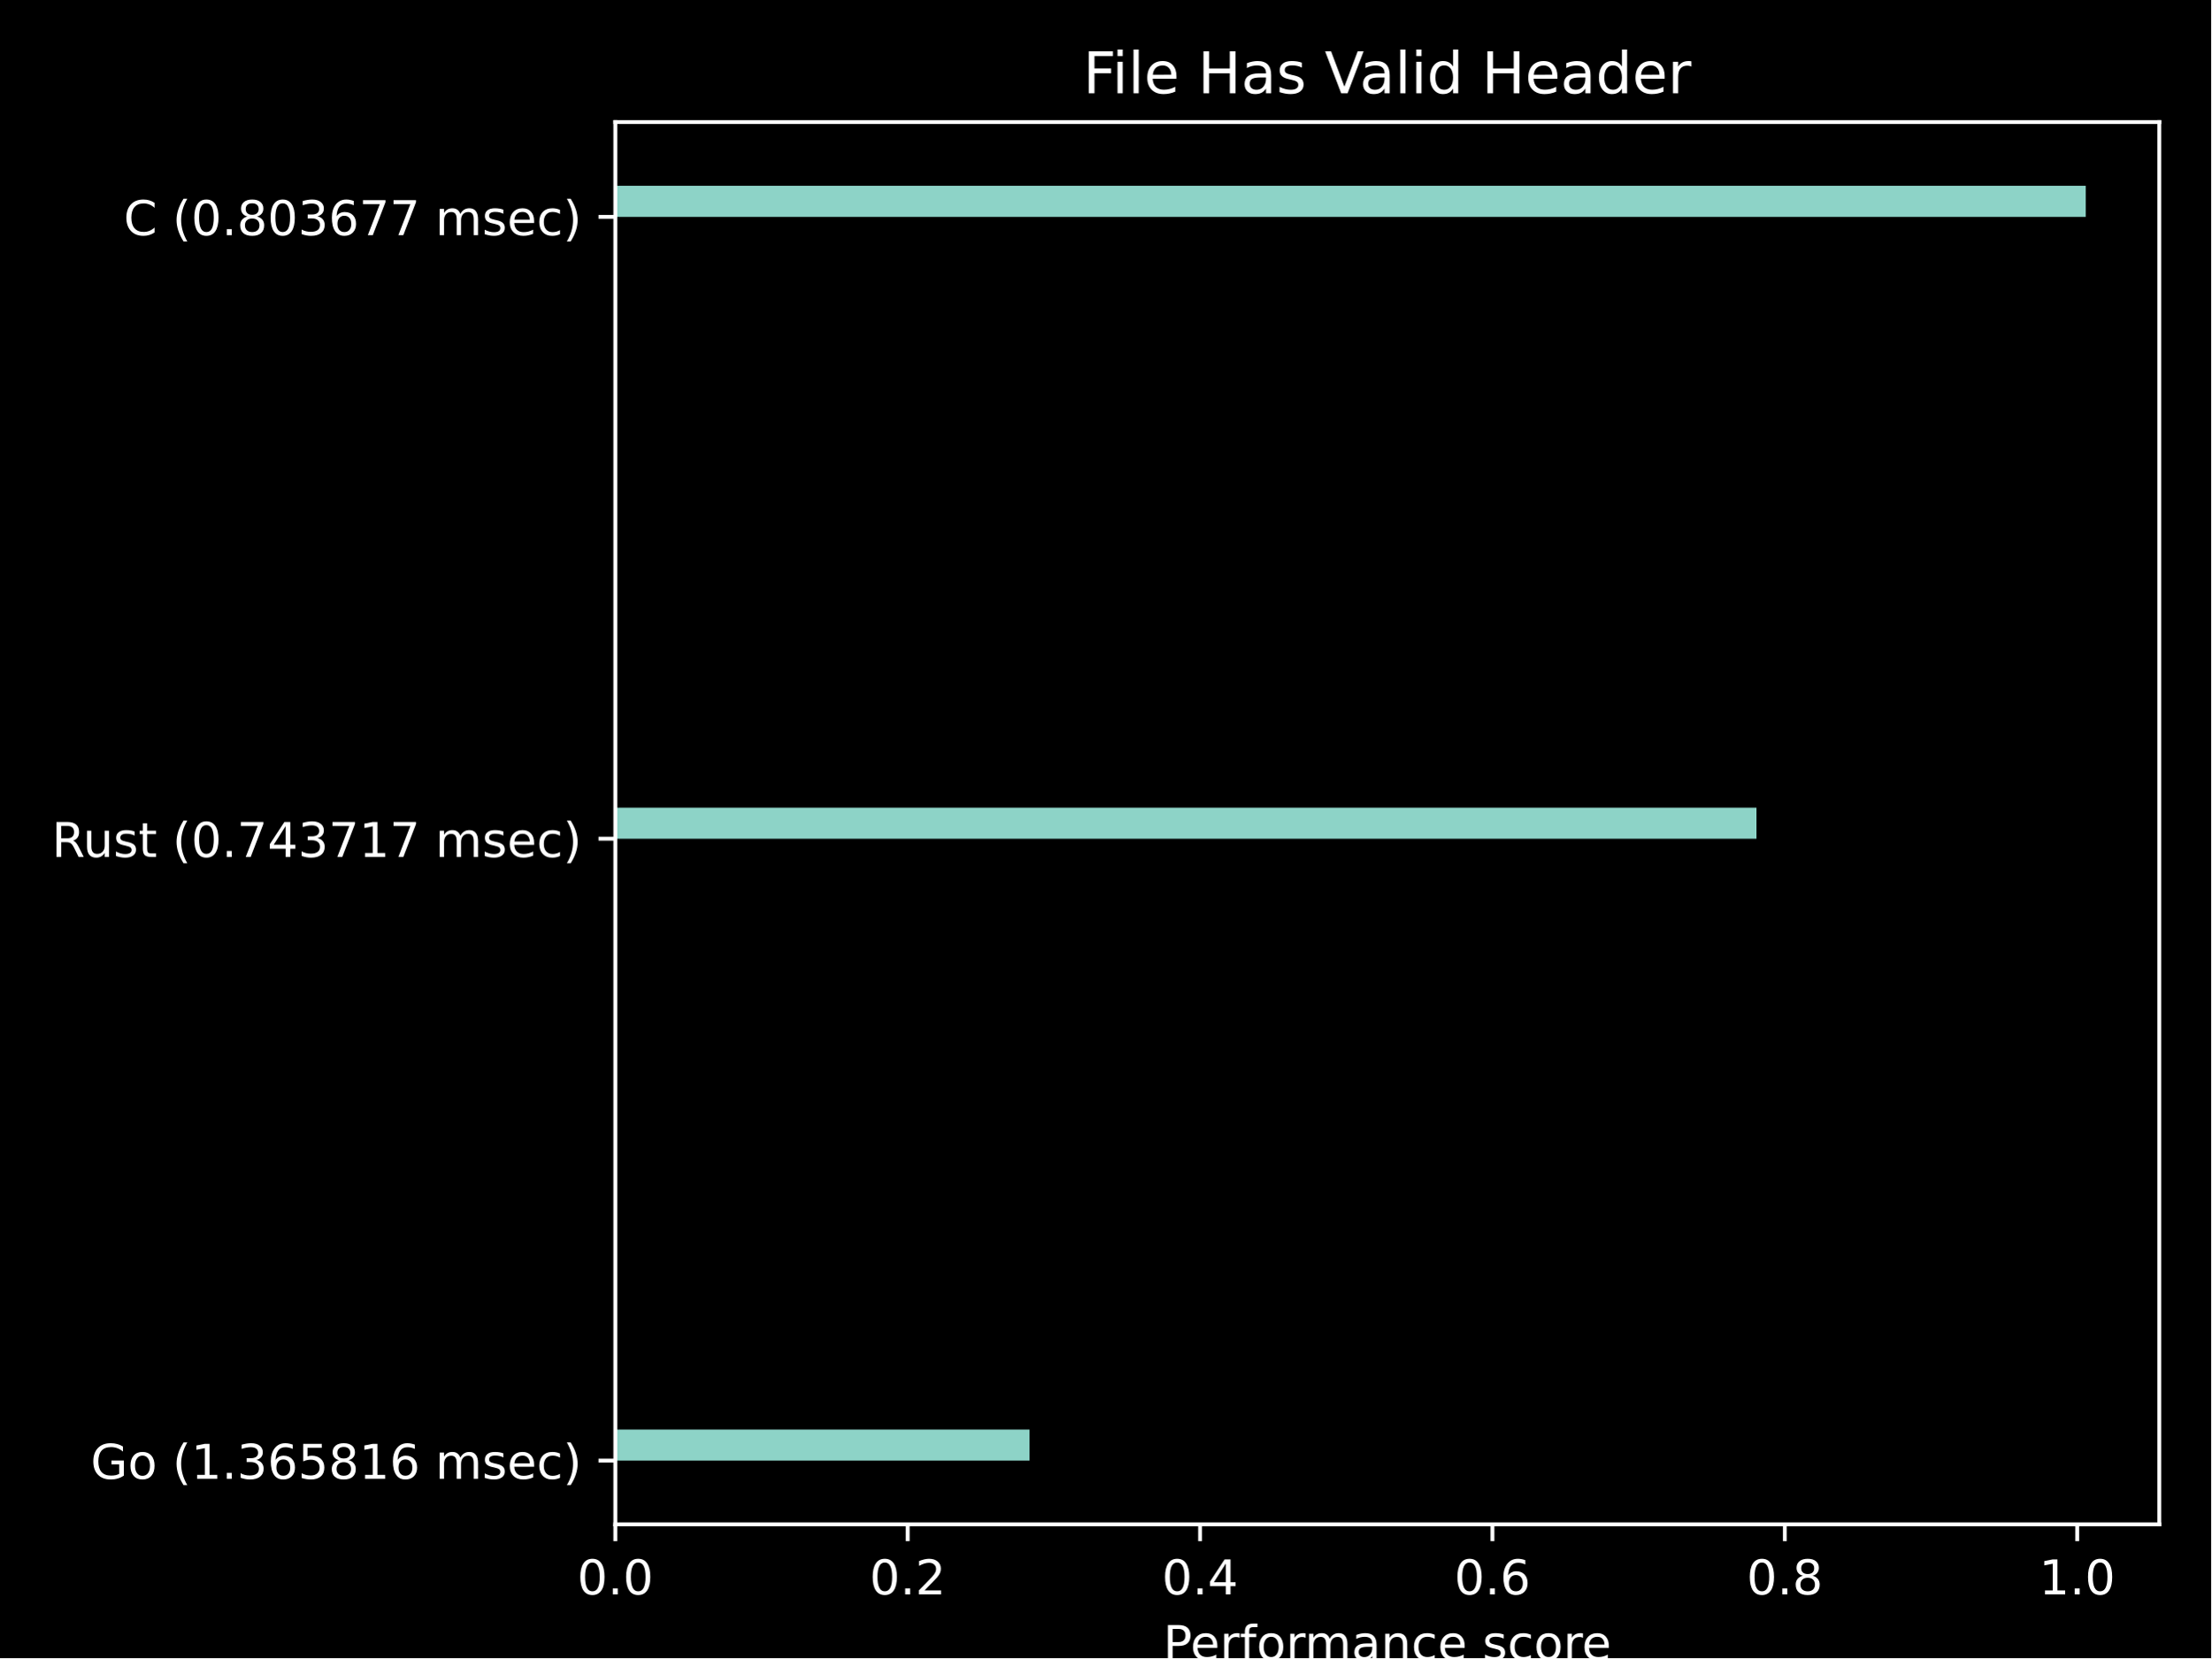
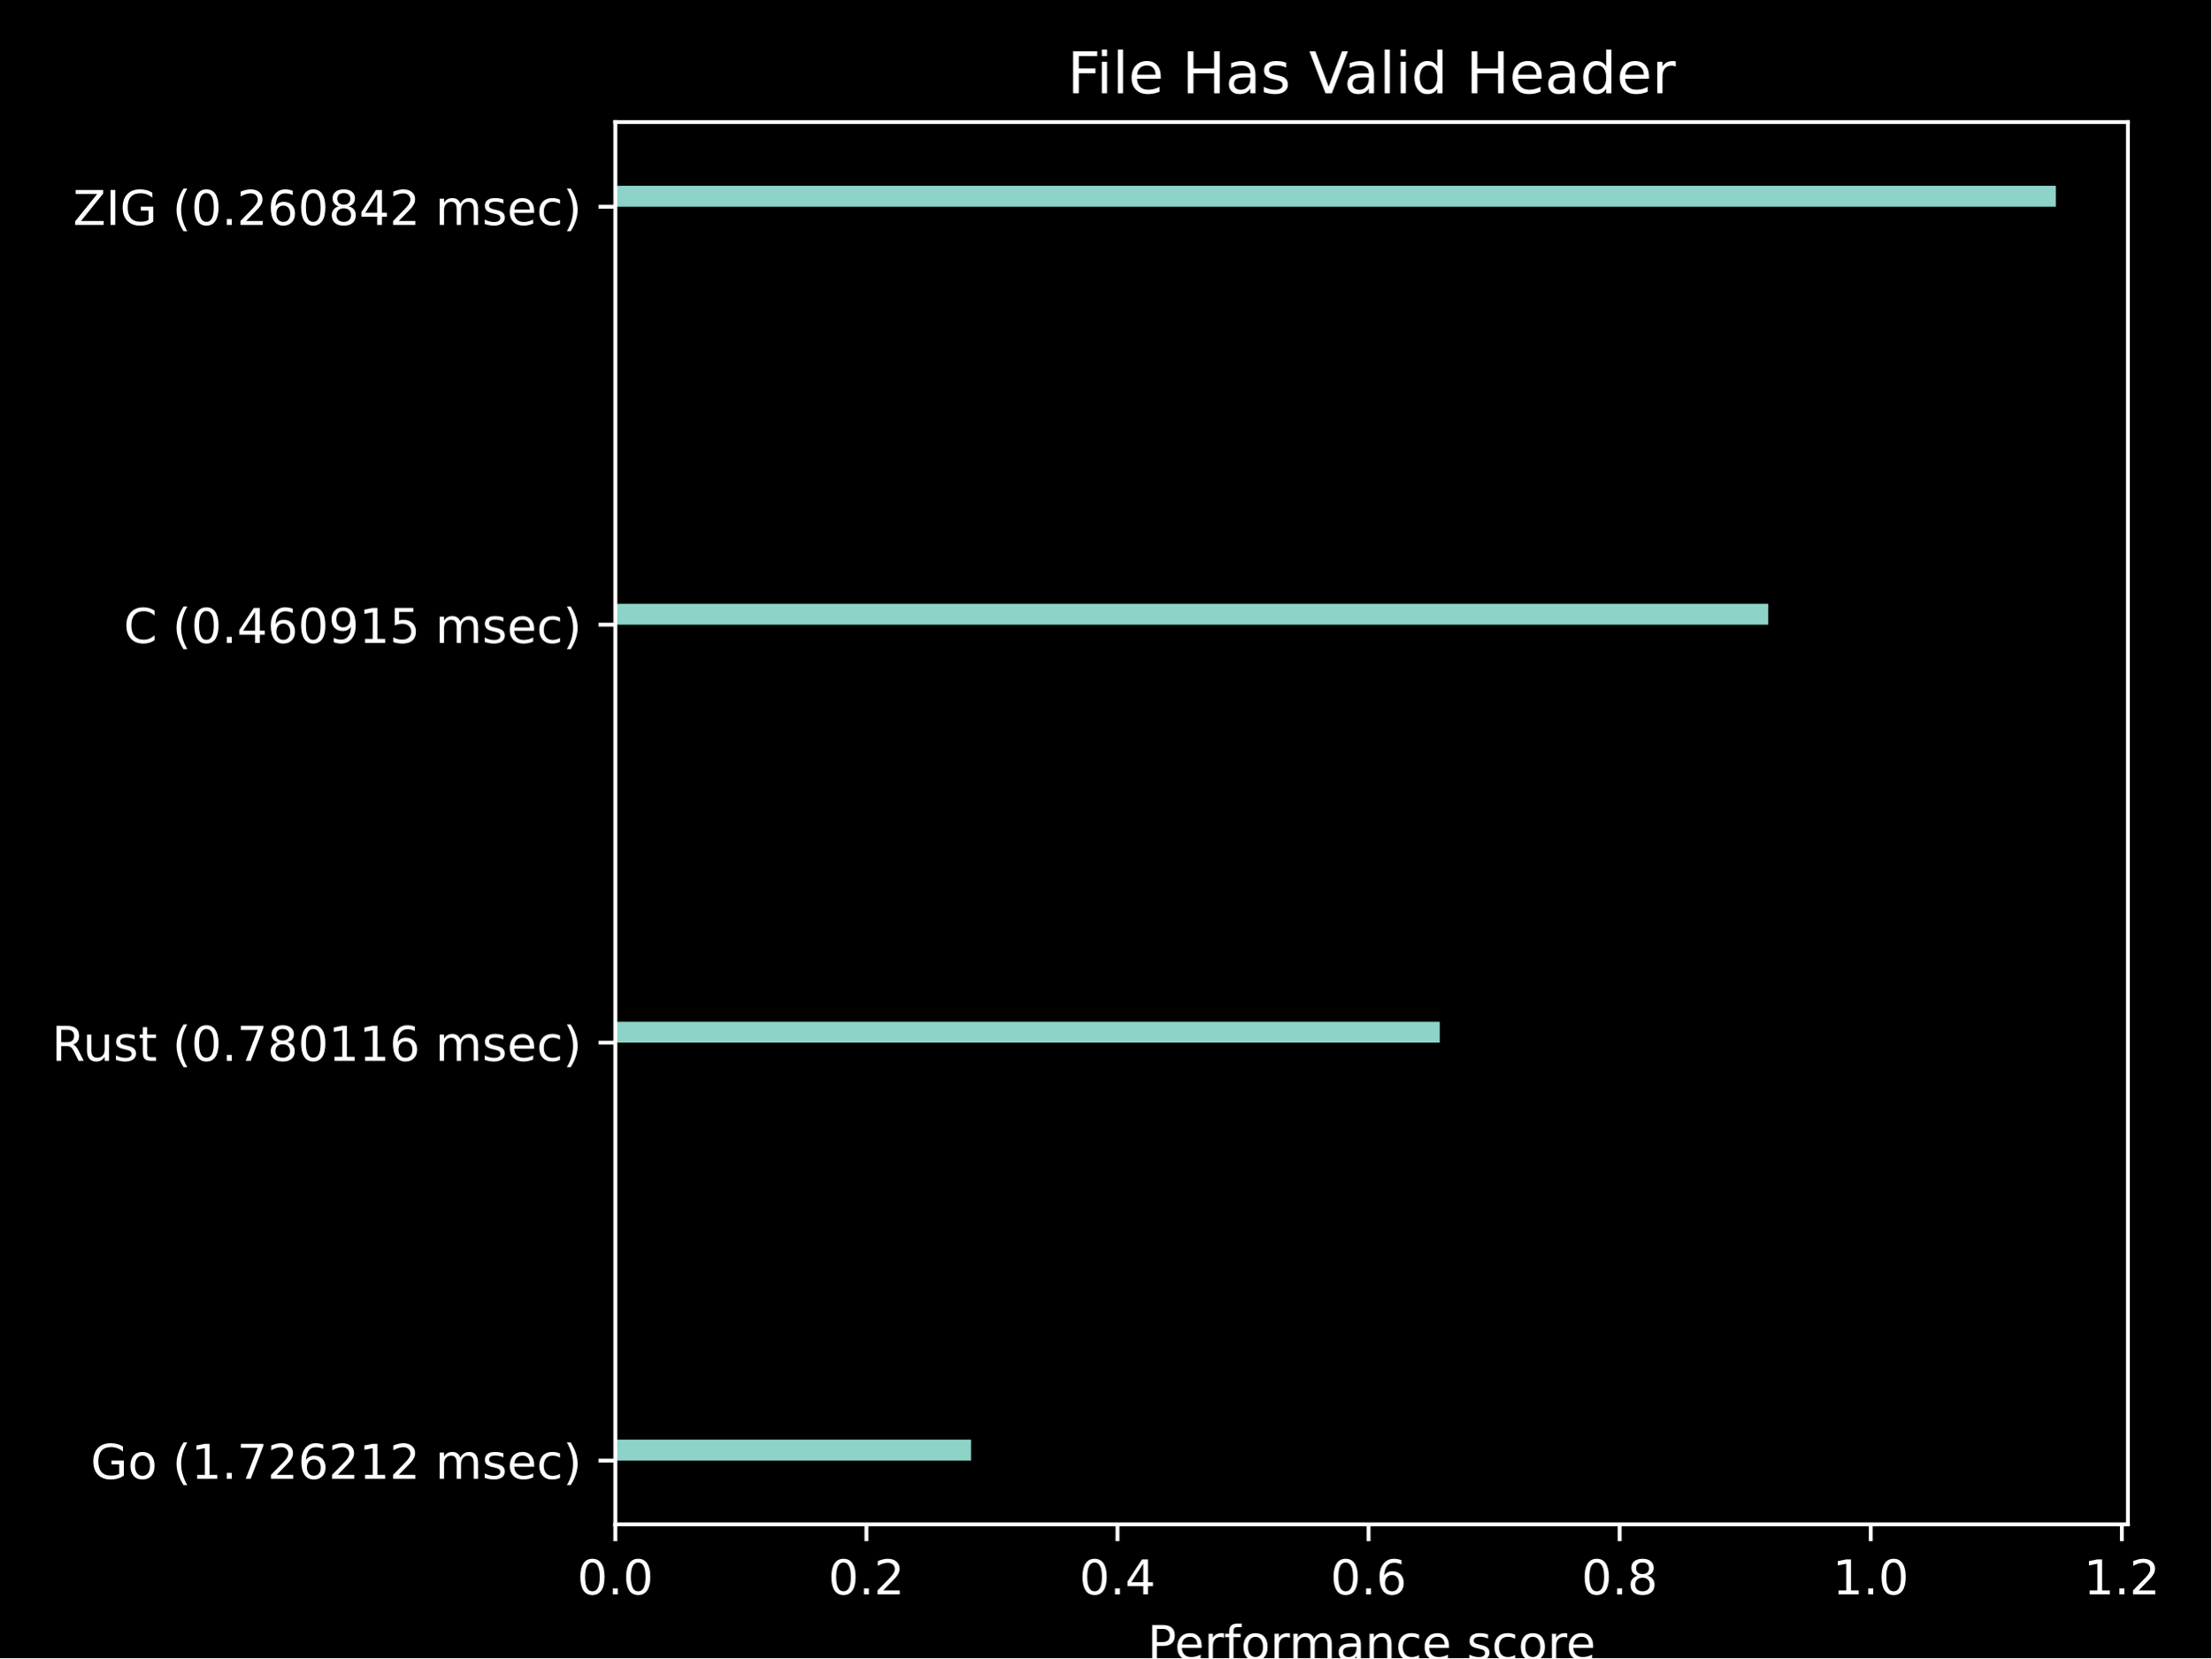
<svg xmlns="http://www.w3.org/2000/svg" xmlns:xlink="http://www.w3.org/1999/xlink" width="460.8pt" height="345.6pt" viewBox="0 0 460.8 345.6" version="1.1">
  <defs>
    <style type="text/css">*{stroke-linejoin: round; stroke-linecap: butt}</style>
  </defs>
  <g id="figure_1">
    <g id="patch_1">
      <path d="M 0 345.6  L 460.8 345.6  L 460.8 0  L 0 0  z " />
    </g>
    <g id="axes_1">
      <g id="patch_2">
-         <path d="M 128.23 317.72  L 450 317.72  L 450 25.44  L 128.23 25.44  z " />
+         <path d="M 128.23 317.72  L 443.461 317.72  L 443.461 25.44  L 128.23 25.44  z " />
      </g>
      <g id="patch_3">
-         <path d="M 128.23 38.725  L 434.678 38.725  L 434.678 45.206  L 128.23 45.206  z " clip-path="url(#pcec52b8ce0)" style="fill: #8dd3c7" />
+         <path d="M 128.23 38.725  L 428.45 38.725  L 428.45 43.081  L 128.23 43.081  z " clip-path="url(#pfc702f7c8c)" style="fill: #8dd3c7" />
      </g>
      <g id="patch_4">
-         <path d="M 128.23 168.34  L 366.057 168.34  L 366.057 174.82  L 128.23 174.82  z " clip-path="url(#pcec52b8ce0)" style="fill: #8dd3c7" />
+         <path d="M 128.23 125.843  L 368.509 125.843  L 368.509 130.199  L 128.23 130.199  z " clip-path="url(#pfc702f7c8c)" style="fill: #8dd3c7" />
      </g>
      <g id="patch_5">
-         <path d="M 128.23 297.954  L 214.553 297.954  L 214.553 304.435  L 128.23 304.435  z " clip-path="url(#pcec52b8ce0)" style="fill: #8dd3c7" />
+         <path d="M 128.23 212.961  L 300.047 212.961  L 300.047 217.317  L 128.23 217.317  z " clip-path="url(#pfc702f7c8c)" style="fill: #8dd3c7" />
+       </g>
+       <g id="patch_6">
+         <path d="M 128.23 300.079  L 202.362 300.079  L 202.362 304.435  L 128.23 304.435  z " clip-path="url(#pfc702f7c8c)" style="fill: #8dd3c7" />
      </g>
      <g id="matplotlib.axis_1">
        <g id="xtick_1">
          <g id="line2d_1">
            <defs>
-               <path id="m5c932f57bc" d="M 0 0  L 0 3.5  " style="stroke: #ffffff; stroke-width: 0.8" />
+               <path id="m340c69f825" d="M 0 0  L 0 3.5  " style="stroke: #ffffff; stroke-width: 0.8" />
            </defs>
            <g>
-               <use xlink:href="#m5c932f57bc" x="128.23" y="317.72" style="fill: #ffffff; stroke: #ffffff; stroke-width: 0.8" />
+               <use xlink:href="#m340c69f825" x="128.23" y="317.72" style="fill: #ffffff; stroke: #ffffff; stroke-width: 0.8" />
            </g>
          </g>
          <g id="text_1">
            <g style="fill: #ffffff" transform="translate(120.2784 332.3184) scale(0.1 -0.1)">
              <defs>
                <path id="DejaVuSans-30" d="M 2034 4250  Q 1547 4250 1301 3770  Q 1056 3291 1056 2328  Q 1056 1369 1301 889  Q 1547 409 2034 409  Q 2525 409 2770 889  Q 3016 1369 3016 2328  Q 3016 3291 2770 3770  Q 2525 4250 2034 4250  z M 2034 4750  Q 2819 4750 3233 4129  Q 3647 3509 3647 2328  Q 3647 1150 3233 529  Q 2819 -91 2034 -91  Q 1250 -91 836 529  Q 422 1150 422 2328  Q 422 3509 836 4129  Q 1250 4750 2034 4750  z " transform="scale(0.015625)" />
                <path id="DejaVuSans-2e" d="M 684 794  L 1344 794  L 1344 0  L 684 0  L 684 794  z " transform="scale(0.015625)" />
              </defs>
              <use xlink:href="#DejaVuSans-30" />
              <use xlink:href="#DejaVuSans-2e" x="63.623" />
              <use xlink:href="#DejaVuSans-30" x="95.41" />
            </g>
          </g>
        </g>
        <g id="xtick_2">
          <g id="line2d_2">
            <g>
-               <use xlink:href="#m5c932f57bc" x="189.164" y="317.72" style="fill: #ffffff; stroke: #ffffff; stroke-width: 0.8" />
+               <use xlink:href="#m340c69f825" x="180.559" y="317.72" style="fill: #ffffff; stroke: #ffffff; stroke-width: 0.8" />
            </g>
          </g>
          <g id="text_2">
-             <g style="fill: #ffffff" transform="translate(181.2121 332.3184) scale(0.1 -0.1)">
+             <g style="fill: #ffffff" transform="translate(172.6072 332.3184) scale(0.1 -0.1)">
              <defs>
                <path id="DejaVuSans-32" d="M 1228 531  L 3431 531  L 3431 0  L 469 0  L 469 531  Q 828 903 1448 1529  Q 2069 2156 2228 2338  Q 2531 2678 2651 2914  Q 2772 3150 2772 3378  Q 2772 3750 2511 3984  Q 2250 4219 1831 4219  Q 1534 4219 1204 4116  Q 875 4013 500 3803  L 500 4441  Q 881 4594 1212 4672  Q 1544 4750 1819 4750  Q 2544 4750 2975 4387  Q 3406 4025 3406 3419  Q 3406 3131 3298 2873  Q 3191 2616 2906 2266  Q 2828 2175 2409 1742  Q 1991 1309 1228 531  z " transform="scale(0.015625)" />
              </defs>
              <use xlink:href="#DejaVuSans-30" />
              <use xlink:href="#DejaVuSans-2e" x="63.623" />
              <use xlink:href="#DejaVuSans-32" x="95.41" />
            </g>
          </g>
        </g>
        <g id="xtick_3">
          <g id="line2d_3">
            <g>
-               <use xlink:href="#m5c932f57bc" x="250.097" y="317.72" style="fill: #ffffff; stroke: #ffffff; stroke-width: 0.8" />
+               <use xlink:href="#m340c69f825" x="232.887" y="317.72" style="fill: #ffffff; stroke: #ffffff; stroke-width: 0.8" />
            </g>
          </g>
          <g id="text_3">
-             <g style="fill: #ffffff" transform="translate(242.1457 332.3184) scale(0.1 -0.1)">
+             <g style="fill: #ffffff" transform="translate(224.9359 332.3184) scale(0.1 -0.1)">
              <defs>
                <path id="DejaVuSans-34" d="M 2419 4116  L 825 1625  L 2419 1625  L 2419 4116  z M 2253 4666  L 3047 4666  L 3047 1625  L 3713 1625  L 3713 1100  L 3047 1100  L 3047 0  L 2419 0  L 2419 1100  L 313 1100  L 313 1709  L 2253 4666  z " transform="scale(0.015625)" />
              </defs>
              <use xlink:href="#DejaVuSans-30" />
              <use xlink:href="#DejaVuSans-2e" x="63.623" />
              <use xlink:href="#DejaVuSans-34" x="95.41" />
            </g>
          </g>
        </g>
        <g id="xtick_4">
          <g id="line2d_4">
            <g>
-               <use xlink:href="#m5c932f57bc" x="311.031" y="317.72" style="fill: #ffffff; stroke: #ffffff; stroke-width: 0.8" />
+               <use xlink:href="#m340c69f825" x="285.216" y="317.72" style="fill: #ffffff; stroke: #ffffff; stroke-width: 0.8" />
            </g>
          </g>
          <g id="text_4">
-             <g style="fill: #ffffff" transform="translate(303.0793 332.3184) scale(0.1 -0.1)">
+             <g style="fill: #ffffff" transform="translate(277.2646 332.3184) scale(0.1 -0.1)">
              <defs>
                <path id="DejaVuSans-36" d="M 2113 2584  Q 1688 2584 1439 2293  Q 1191 2003 1191 1497  Q 1191 994 1439 701  Q 1688 409 2113 409  Q 2538 409 2786 701  Q 3034 994 3034 1497  Q 3034 2003 2786 2293  Q 2538 2584 2113 2584  z M 3366 4563  L 3366 3988  Q 3128 4100 2886 4159  Q 2644 4219 2406 4219  Q 1781 4219 1451 3797  Q 1122 3375 1075 2522  Q 1259 2794 1537 2939  Q 1816 3084 2150 3084  Q 2853 3084 3261 2657  Q 3669 2231 3669 1497  Q 3669 778 3244 343  Q 2819 -91 2113 -91  Q 1303 -91 875 529  Q 447 1150 447 2328  Q 447 3434 972 4092  Q 1497 4750 2381 4750  Q 2619 4750 2861 4703  Q 3103 4656 3366 4563  z " transform="scale(0.015625)" />
              </defs>
              <use xlink:href="#DejaVuSans-30" />
              <use xlink:href="#DejaVuSans-2e" x="63.623" />
              <use xlink:href="#DejaVuSans-36" x="95.41" />
            </g>
          </g>
        </g>
        <g id="xtick_5">
          <g id="line2d_5">
            <g>
-               <use xlink:href="#m5c932f57bc" x="371.965" y="317.72" style="fill: #ffffff; stroke: #ffffff; stroke-width: 0.8" />
+               <use xlink:href="#m340c69f825" x="337.545" y="317.72" style="fill: #ffffff; stroke: #ffffff; stroke-width: 0.8" />
            </g>
          </g>
          <g id="text_5">
-             <g style="fill: #ffffff" transform="translate(364.013 332.3184) scale(0.1 -0.1)">
+             <g style="fill: #ffffff" transform="translate(329.5933 332.3184) scale(0.1 -0.1)">
              <defs>
                <path id="DejaVuSans-38" d="M 2034 2216  Q 1584 2216 1326 1975  Q 1069 1734 1069 1313  Q 1069 891 1326 650  Q 1584 409 2034 409  Q 2484 409 2743 651  Q 3003 894 3003 1313  Q 3003 1734 2745 1975  Q 2488 2216 2034 2216  z M 1403 2484  Q 997 2584 770 2862  Q 544 3141 544 3541  Q 544 4100 942 4425  Q 1341 4750 2034 4750  Q 2731 4750 3128 4425  Q 3525 4100 3525 3541  Q 3525 3141 3298 2862  Q 3072 2584 2669 2484  Q 3125 2378 3379 2068  Q 3634 1759 3634 1313  Q 3634 634 3220 271  Q 2806 -91 2034 -91  Q 1263 -91 848 271  Q 434 634 434 1313  Q 434 1759 690 2068  Q 947 2378 1403 2484  z M 1172 3481  Q 1172 3119 1398 2916  Q 1625 2713 2034 2713  Q 2441 2713 2670 2916  Q 2900 3119 2900 3481  Q 2900 3844 2670 4047  Q 2441 4250 2034 4250  Q 1625 4250 1398 4047  Q 1172 3844 1172 3481  z " transform="scale(0.015625)" />
              </defs>
              <use xlink:href="#DejaVuSans-30" />
              <use xlink:href="#DejaVuSans-2e" x="63.623" />
              <use xlink:href="#DejaVuSans-38" x="95.41" />
            </g>
          </g>
        </g>
        <g id="xtick_6">
          <g id="line2d_6">
            <g>
-               <use xlink:href="#m5c932f57bc" x="432.898" y="317.72" style="fill: #ffffff; stroke: #ffffff; stroke-width: 0.8" />
+               <use xlink:href="#m340c69f825" x="389.874" y="317.72" style="fill: #ffffff; stroke: #ffffff; stroke-width: 0.8" />
            </g>
          </g>
          <g id="text_6">
-             <g style="fill: #ffffff" transform="translate(424.9466 332.3184) scale(0.1 -0.1)">
+             <g style="fill: #ffffff" transform="translate(381.922 332.3184) scale(0.1 -0.1)">
              <defs>
                <path id="DejaVuSans-31" d="M 794 531  L 1825 531  L 1825 4091  L 703 3866  L 703 4441  L 1819 4666  L 2450 4666  L 2450 531  L 3481 531  L 3481 0  L 794 0  L 794 531  z " transform="scale(0.015625)" />
              </defs>
              <use xlink:href="#DejaVuSans-31" />
              <use xlink:href="#DejaVuSans-2e" x="63.623" />
              <use xlink:href="#DejaVuSans-30" x="95.41" />
            </g>
          </g>
        </g>
-         <g id="text_7">
-           <g style="fill: #ffffff" transform="translate(242.4111 345.9966) scale(0.1 -0.1)">
+         <g id="xtick_7">
+           <g id="line2d_7">
+             <g>
+               <use xlink:href="#m340c69f825" x="442.202" y="317.72" style="fill: #ffffff; stroke: #ffffff; stroke-width: 0.8" />
+             </g>
+           </g>
+           <g id="text_7">
+             <g style="fill: #ffffff" transform="translate(434.2507 332.3184) scale(0.1 -0.1)">
+               <use xlink:href="#DejaVuSans-31" />
+               <use xlink:href="#DejaVuSans-2e" x="63.623" />
+               <use xlink:href="#DejaVuSans-32" x="95.41" />
+             </g>
+           </g>
+         </g>
+         <g id="text_8">
+           <g style="fill: #ffffff" transform="translate(239.1417 345.9966) scale(0.1 -0.1)">
            <defs>
              <path id="DejaVuSans-50" d="M 1259 4147  L 1259 2394  L 2053 2394  Q 2494 2394 2734 2622  Q 2975 2850 2975 3272  Q 2975 3691 2734 3919  Q 2494 4147 2053 4147  L 1259 4147  z M 628 4666  L 2053 4666  Q 2838 4666 3239 4311  Q 3641 3956 3641 3272  Q 3641 2581 3239 2228  Q 2838 1875 2053 1875  L 1259 1875  L 1259 0  L 628 0  L 628 4666  z " transform="scale(0.015625)" />
              <path id="DejaVuSans-65" d="M 3597 1894  L 3597 1613  L 953 1613  Q 991 1019 1311 708  Q 1631 397 2203 397  Q 2534 397 2845 478  Q 3156 559 3463 722  L 3463 178  Q 3153 47 2828 -22  Q 2503 -91 2169 -91  Q 1331 -91 842 396  Q 353 884 353 1716  Q 353 2575 817 3079  Q 1281 3584 2069 3584  Q 2775 3584 3186 3129  Q 3597 2675 3597 1894  z M 3022 2063  Q 3016 2534 2758 2815  Q 2500 3097 2075 3097  Q 1594 3097 1305 2825  Q 1016 2553 972 2059  L 3022 2063  z " transform="scale(0.015625)" />
              <path id="DejaVuSans-72" d="M 2631 2963  Q 2534 3019 2420 3045  Q 2306 3072 2169 3072  Q 1681 3072 1420 2755  Q 1159 2438 1159 1844  L 1159 0  L 581 0  L 581 3500  L 1159 3500  L 1159 2956  Q 1341 3275 1631 3429  Q 1922 3584 2338 3584  Q 2397 3584 2469 3576  Q 2541 3569 2628 3553  L 2631 2963  z " transform="scale(0.015625)" />
              <path id="DejaVuSans-66" d="M 2375 4863  L 2375 4384  L 1825 4384  Q 1516 4384 1395 4259  Q 1275 4134 1275 3809  L 1275 3500  L 2222 3500  L 2222 3053  L 1275 3053  L 1275 0  L 697 0  L 697 3053  L 147 3053  L 147 3500  L 697 3500  L 697 3744  Q 697 4328 969 4595  Q 1241 4863 1831 4863  L 2375 4863  z " transform="scale(0.015625)" />
              <path id="DejaVuSans-6f" d="M 1959 3097  Q 1497 3097 1228 2736  Q 959 2375 959 1747  Q 959 1119 1226 758  Q 1494 397 1959 397  Q 2419 397 2687 759  Q 2956 1122 2956 1747  Q 2956 2369 2687 2733  Q 2419 3097 1959 3097  z M 1959 3584  Q 2709 3584 3137 3096  Q 3566 2609 3566 1747  Q 3566 888 3137 398  Q 2709 -91 1959 -91  Q 1206 -91 779 398  Q 353 888 353 1747  Q 353 2609 779 3096  Q 1206 3584 1959 3584  z " transform="scale(0.015625)" />
              <path id="DejaVuSans-6d" d="M 3328 2828  Q 3544 3216 3844 3400  Q 4144 3584 4550 3584  Q 5097 3584 5394 3201  Q 5691 2819 5691 2113  L 5691 0  L 5113 0  L 5113 2094  Q 5113 2597 4934 2840  Q 4756 3084 4391 3084  Q 3944 3084 3684 2787  Q 3425 2491 3425 1978  L 3425 0  L 2847 0  L 2847 2094  Q 2847 2600 2669 2842  Q 2491 3084 2119 3084  Q 1678 3084 1418 2786  Q 1159 2488 1159 1978  L 1159 0  L 581 0  L 581 3500  L 1159 3500  L 1159 2956  Q 1356 3278 1631 3431  Q 1906 3584 2284 3584  Q 2666 3584 2933 3390  Q 3200 3197 3328 2828  z " transform="scale(0.015625)" />
              <path id="DejaVuSans-61" d="M 2194 1759  Q 1497 1759 1228 1600  Q 959 1441 959 1056  Q 959 750 1161 570  Q 1363 391 1709 391  Q 2188 391 2477 730  Q 2766 1069 2766 1631  L 2766 1759  L 2194 1759  z M 3341 1997  L 3341 0  L 2766 0  L 2766 531  Q 2569 213 2275 61  Q 1981 -91 1556 -91  Q 1019 -91 701 211  Q 384 513 384 1019  Q 384 1609 779 1909  Q 1175 2209 1959 2209  L 2766 2209  L 2766 2266  Q 2766 2663 2505 2880  Q 2244 3097 1772 3097  Q 1472 3097 1187 3025  Q 903 2953 641 2809  L 641 3341  Q 956 3463 1253 3523  Q 1550 3584 1831 3584  Q 2591 3584 2966 3190  Q 3341 2797 3341 1997  z " transform="scale(0.015625)" />
              <path id="DejaVuSans-6e" d="M 3513 2113  L 3513 0  L 2938 0  L 2938 2094  Q 2938 2591 2744 2837  Q 2550 3084 2163 3084  Q 1697 3084 1428 2787  Q 1159 2491 1159 1978  L 1159 0  L 581 0  L 581 3500  L 1159 3500  L 1159 2956  Q 1366 3272 1645 3428  Q 1925 3584 2291 3584  Q 2894 3584 3203 3211  Q 3513 2838 3513 2113  z " transform="scale(0.015625)" />
              <path id="DejaVuSans-63" d="M 3122 3366  L 3122 2828  Q 2878 2963 2633 3030  Q 2388 3097 2138 3097  Q 1578 3097 1268 2742  Q 959 2388 959 1747  Q 959 1106 1268 751  Q 1578 397 2138 397  Q 2388 397 2633 464  Q 2878 531 3122 666  L 3122 134  Q 2881 22 2623 -34  Q 2366 -91 2075 -91  Q 1284 -91 818 406  Q 353 903 353 1747  Q 353 2603 823 3093  Q 1294 3584 2113 3584  Q 2378 3584 2631 3529  Q 2884 3475 3122 3366  z " transform="scale(0.015625)" />
              <path id="DejaVuSans-20" transform="scale(0.015625)" />
              <path id="DejaVuSans-73" d="M 2834 3397  L 2834 2853  Q 2591 2978 2328 3040  Q 2066 3103 1784 3103  Q 1356 3103 1142 2972  Q 928 2841 928 2578  Q 928 2378 1081 2264  Q 1234 2150 1697 2047  L 1894 2003  Q 2506 1872 2764 1633  Q 3022 1394 3022 966  Q 3022 478 2636 193  Q 2250 -91 1575 -91  Q 1294 -91 989 -36  Q 684 19 347 128  L 347 722  Q 666 556 975 473  Q 1284 391 1588 391  Q 1994 391 2212 530  Q 2431 669 2431 922  Q 2431 1156 2273 1281  Q 2116 1406 1581 1522  L 1381 1569  Q 847 1681 609 1914  Q 372 2147 372 2553  Q 372 3047 722 3315  Q 1072 3584 1716 3584  Q 2034 3584 2315 3537  Q 2597 3491 2834 3397  z " transform="scale(0.015625)" />
            </defs>
            <use xlink:href="#DejaVuSans-50" />
            <use xlink:href="#DejaVuSans-65" x="56.678" />
            <use xlink:href="#DejaVuSans-72" x="118.201" />
            <use xlink:href="#DejaVuSans-66" x="159.314" />
            <use xlink:href="#DejaVuSans-6f" x="194.52" />
            <use xlink:href="#DejaVuSans-72" x="255.701" />
            <use xlink:href="#DejaVuSans-6d" x="295.064" />
            <use xlink:href="#DejaVuSans-61" x="392.477" />
            <use xlink:href="#DejaVuSans-6e" x="453.756" />
            <use xlink:href="#DejaVuSans-63" x="517.135" />
            <use xlink:href="#DejaVuSans-65" x="572.115" />
            <use xlink:href="#DejaVuSans-20" x="633.639" />
            <use xlink:href="#DejaVuSans-73" x="665.426" />
            <use xlink:href="#DejaVuSans-63" x="717.525" />
            <use xlink:href="#DejaVuSans-6f" x="772.506" />
            <use xlink:href="#DejaVuSans-72" x="833.688" />
            <use xlink:href="#DejaVuSans-65" x="872.551" />
          </g>
        </g>
      </g>
      <g id="matplotlib.axis_2">
        <g id="ytick_1">
-           <g id="line2d_7">
+           <g id="line2d_8">
            <defs>
-               <path id="mb3b7c9a274" d="M 0 0  L -3.5 0  " style="stroke: #ffffff; stroke-width: 0.8" />
+               <path id="m395fd990cf" d="M 0 0  L -3.5 0  " style="stroke: #ffffff; stroke-width: 0.8" />
            </defs>
            <g>
-               <use xlink:href="#mb3b7c9a274" x="128.23" y="45.206" style="fill: #ffffff; stroke: #ffffff; stroke-width: 0.8" />
-             </g>
-           </g>
-           <g id="text_8">
-             <g style="fill: #ffffff" transform="translate(25.77062 49.00538) scale(0.1 -0.1)">
+               <use xlink:href="#m395fd990cf" x="128.23" y="43.081" style="fill: #ffffff; stroke: #ffffff; stroke-width: 0.8" />
+             </g>
+           </g>
+           <g id="text_9">
+             <g style="fill: #ffffff" transform="translate(15.205 46.88056) scale(0.1 -0.1)">
+               <defs>
+                 <path id="DejaVuSans-5a" d="M 359 4666  L 4025 4666  L 4025 4184  L 1075 531  L 4097 531  L 4097 0  L 288 0  L 288 481  L 3238 4134  L 359 4134  L 359 4666  z " transform="scale(0.015625)" />
+                 <path id="DejaVuSans-49" d="M 628 4666  L 1259 4666  L 1259 0  L 628 0  L 628 4666  z " transform="scale(0.015625)" />
+                 <path id="DejaVuSans-47" d="M 3809 666  L 3809 1919  L 2778 1919  L 2778 2438  L 4434 2438  L 4434 434  Q 4069 175 3628 42  Q 3188 -91 2688 -91  Q 1594 -91 976 548  Q 359 1188 359 2328  Q 359 3472 976 4111  Q 1594 4750 2688 4750  Q 3144 4750 3555 4637  Q 3966 4525 4313 4306  L 4313 3634  Q 3963 3931 3569 4081  Q 3175 4231 2741 4231  Q 1884 4231 1454 3753  Q 1025 3275 1025 2328  Q 1025 1384 1454 906  Q 1884 428 2741 428  Q 3075 428 3337 486  Q 3600 544 3809 666  z " transform="scale(0.015625)" />
+                 <path id="DejaVuSans-28" d="M 1984 4856  Q 1566 4138 1362 3434  Q 1159 2731 1159 2009  Q 1159 1288 1364 580  Q 1569 -128 1984 -844  L 1484 -844  Q 1016 -109 783 600  Q 550 1309 550 2009  Q 550 2706 781 3412  Q 1013 4119 1484 4856  L 1984 4856  z " transform="scale(0.015625)" />
+                 <path id="DejaVuSans-29" d="M 513 4856  L 1013 4856  Q 1481 4119 1714 3412  Q 1947 2706 1947 2009  Q 1947 1309 1714 600  Q 1481 -109 1013 -844  L 513 -844  Q 928 -128 1133 580  Q 1338 1288 1338 2009  Q 1338 2731 1133 3434  Q 928 4138 513 4856  z " transform="scale(0.015625)" />
+               </defs>
+               <use xlink:href="#DejaVuSans-5a" />
+               <use xlink:href="#DejaVuSans-49" x="68.506" />
+               <use xlink:href="#DejaVuSans-47" x="97.998" />
+               <use xlink:href="#DejaVuSans-20" x="175.488" />
+               <use xlink:href="#DejaVuSans-28" x="207.275" />
+               <use xlink:href="#DejaVuSans-30" x="246.289" />
+               <use xlink:href="#DejaVuSans-2e" x="309.912" />
+               <use xlink:href="#DejaVuSans-32" x="341.699" />
+               <use xlink:href="#DejaVuSans-36" x="405.322" />
+               <use xlink:href="#DejaVuSans-30" x="468.945" />
+               <use xlink:href="#DejaVuSans-38" x="532.568" />
+               <use xlink:href="#DejaVuSans-34" x="596.191" />
+               <use xlink:href="#DejaVuSans-32" x="659.814" />
+               <use xlink:href="#DejaVuSans-20" x="723.438" />
+               <use xlink:href="#DejaVuSans-6d" x="755.225" />
+               <use xlink:href="#DejaVuSans-73" x="852.637" />
+               <use xlink:href="#DejaVuSans-65" x="904.736" />
+               <use xlink:href="#DejaVuSans-63" x="966.26" />
+               <use xlink:href="#DejaVuSans-29" x="1021.24" />
+             </g>
+           </g>
+         </g>
+         <g id="ytick_2">
+           <g id="line2d_9">
+             <g>
+               <use xlink:href="#m395fd990cf" x="128.23" y="130.199" style="fill: #ffffff; stroke: #ffffff; stroke-width: 0.8" />
+             </g>
+           </g>
+           <g id="text_10">
+             <g style="fill: #ffffff" transform="translate(25.77062 133.9983) scale(0.1 -0.1)">
              <defs>
                <path id="DejaVuSans-43" d="M 4122 4306  L 4122 3641  Q 3803 3938 3442 4084  Q 3081 4231 2675 4231  Q 1875 4231 1450 3742  Q 1025 3253 1025 2328  Q 1025 1406 1450 917  Q 1875 428 2675 428  Q 3081 428 3442 575  Q 3803 722 4122 1019  L 4122 359  Q 3791 134 3420 21  Q 3050 -91 2638 -91  Q 1578 -91 968 557  Q 359 1206 359 2328  Q 359 3453 968 4101  Q 1578 4750 2638 4750  Q 3056 4750 3426 4639  Q 3797 4528 4122 4306  z " transform="scale(0.015625)" />
-                 <path id="DejaVuSans-28" d="M 1984 4856  Q 1566 4138 1362 3434  Q 1159 2731 1159 2009  Q 1159 1288 1364 580  Q 1569 -128 1984 -844  L 1484 -844  Q 1016 -109 783 600  Q 550 1309 550 2009  Q 550 2706 781 3412  Q 1013 4119 1484 4856  L 1984 4856  z " transform="scale(0.015625)" />
-                 <path id="DejaVuSans-33" d="M 2597 2516  Q 3050 2419 3304 2112  Q 3559 1806 3559 1356  Q 3559 666 3084 287  Q 2609 -91 1734 -91  Q 1441 -91 1130 -33  Q 819 25 488 141  L 488 750  Q 750 597 1062 519  Q 1375 441 1716 441  Q 2309 441 2620 675  Q 2931 909 2931 1356  Q 2931 1769 2642 2001  Q 2353 2234 1838 2234  L 1294 2234  L 1294 2753  L 1863 2753  Q 2328 2753 2575 2939  Q 2822 3125 2822 3475  Q 2822 3834 2567 4026  Q 2313 4219 1838 4219  Q 1578 4219 1281 4162  Q 984 4106 628 3988  L 628 4550  Q 988 4650 1302 4700  Q 1616 4750 1894 4750  Q 2613 4750 3031 4423  Q 3450 4097 3450 3541  Q 3450 3153 3228 2886  Q 3006 2619 2597 2516  z " transform="scale(0.015625)" />
-                 <path id="DejaVuSans-37" d="M 525 4666  L 3525 4666  L 3525 4397  L 1831 0  L 1172 0  L 2766 4134  L 525 4134  L 525 4666  z " transform="scale(0.015625)" />
-                 <path id="DejaVuSans-29" d="M 513 4856  L 1013 4856  Q 1481 4119 1714 3412  Q 1947 2706 1947 2009  Q 1947 1309 1714 600  Q 1481 -109 1013 -844  L 513 -844  Q 928 -128 1133 580  Q 1338 1288 1338 2009  Q 1338 2731 1133 3434  Q 928 4138 513 4856  z " transform="scale(0.015625)" />
+                 <path id="DejaVuSans-39" d="M 703 97  L 703 672  Q 941 559 1184 500  Q 1428 441 1663 441  Q 2288 441 2617 861  Q 2947 1281 2994 2138  Q 2813 1869 2534 1725  Q 2256 1581 1919 1581  Q 1219 1581 811 2004  Q 403 2428 403 3163  Q 403 3881 828 4315  Q 1253 4750 1959 4750  Q 2769 4750 3195 4129  Q 3622 3509 3622 2328  Q 3622 1225 3098 567  Q 2575 -91 1691 -91  Q 1453 -91 1209 -44  Q 966 3 703 97  z M 1959 2075  Q 2384 2075 2632 2365  Q 2881 2656 2881 3163  Q 2881 3666 2632 3958  Q 2384 4250 1959 4250  Q 1534 4250 1286 3958  Q 1038 3666 1038 3163  Q 1038 2656 1286 2365  Q 1534 2075 1959 2075  z " transform="scale(0.015625)" />
+                 <path id="DejaVuSans-35" d="M 691 4666  L 3169 4666  L 3169 4134  L 1269 4134  L 1269 2991  Q 1406 3038 1543 3061  Q 1681 3084 1819 3084  Q 2600 3084 3056 2656  Q 3513 2228 3513 1497  Q 3513 744 3044 326  Q 2575 -91 1722 -91  Q 1428 -91 1123 -41  Q 819 9 494 109  L 494 744  Q 775 591 1075 516  Q 1375 441 1709 441  Q 2250 441 2565 725  Q 2881 1009 2881 1497  Q 2881 1984 2565 2268  Q 2250 2553 1709 2553  Q 1456 2553 1204 2497  Q 953 2441 691 2322  L 691 4666  z " transform="scale(0.015625)" />
              </defs>
              <use xlink:href="#DejaVuSans-43" />
              <use xlink:href="#DejaVuSans-20" x="69.824" />
              <use xlink:href="#DejaVuSans-28" x="101.611" />
              <use xlink:href="#DejaVuSans-30" x="140.625" />
              <use xlink:href="#DejaVuSans-2e" x="204.248" />
-               <use xlink:href="#DejaVuSans-38" x="236.035" />
-               <use xlink:href="#DejaVuSans-30" x="299.658" />
-               <use xlink:href="#DejaVuSans-33" x="363.281" />
-               <use xlink:href="#DejaVuSans-36" x="426.904" />
-               <use xlink:href="#DejaVuSans-37" x="490.527" />
-               <use xlink:href="#DejaVuSans-37" x="554.15" />
+               <use xlink:href="#DejaVuSans-34" x="236.035" />
+               <use xlink:href="#DejaVuSans-36" x="299.658" />
+               <use xlink:href="#DejaVuSans-30" x="363.281" />
+               <use xlink:href="#DejaVuSans-39" x="426.904" />
+               <use xlink:href="#DejaVuSans-31" x="490.527" />
+               <use xlink:href="#DejaVuSans-35" x="554.15" />
              <use xlink:href="#DejaVuSans-20" x="617.773" />
              <use xlink:href="#DejaVuSans-6d" x="649.561" />
              <use xlink:href="#DejaVuSans-73" x="746.973" />
              <use xlink:href="#DejaVuSans-65" x="799.072" />
              <use xlink:href="#DejaVuSans-63" x="860.596" />
              <use xlink:href="#DejaVuSans-29" x="915.576" />
            </g>
          </g>
        </g>
-         <g id="ytick_2">
-           <g id="line2d_8">
-             <g>
-               <use xlink:href="#mb3b7c9a274" x="128.23" y="174.82" style="fill: #ffffff; stroke: #ffffff; stroke-width: 0.8" />
-             </g>
-           </g>
-           <g id="text_9">
-             <g style="fill: #ffffff" transform="translate(10.78781 178.6196) scale(0.1 -0.1)">
+         <g id="ytick_3">
+           <g id="line2d_10">
+             <g>
+               <use xlink:href="#m395fd990cf" x="128.23" y="217.317" style="fill: #ffffff; stroke: #ffffff; stroke-width: 0.8" />
+             </g>
+           </g>
+           <g id="text_11">
+             <g style="fill: #ffffff" transform="translate(10.78781 221.116) scale(0.1 -0.1)">
              <defs>
                <path id="DejaVuSans-52" d="M 2841 2188  Q 3044 2119 3236 1894  Q 3428 1669 3622 1275  L 4263 0  L 3584 0  L 2988 1197  Q 2756 1666 2539 1819  Q 2322 1972 1947 1972  L 1259 1972  L 1259 0  L 628 0  L 628 4666  L 2053 4666  Q 2853 4666 3247 4331  Q 3641 3997 3641 3322  Q 3641 2881 3436 2590  Q 3231 2300 2841 2188  z M 1259 4147  L 1259 2491  L 2053 2491  Q 2509 2491 2742 2702  Q 2975 2913 2975 3322  Q 2975 3731 2742 3939  Q 2509 4147 2053 4147  L 1259 4147  z " transform="scale(0.015625)" />
                <path id="DejaVuSans-75" d="M 544 1381  L 544 3500  L 1119 3500  L 1119 1403  Q 1119 906 1312 657  Q 1506 409 1894 409  Q 2359 409 2629 706  Q 2900 1003 2900 1516  L 2900 3500  L 3475 3500  L 3475 0  L 2900 0  L 2900 538  Q 2691 219 2414 64  Q 2138 -91 1772 -91  Q 1169 -91 856 284  Q 544 659 544 1381  z M 1991 3584  L 1991 3584  z " transform="scale(0.015625)" />
                <path id="DejaVuSans-74" d="M 1172 4494  L 1172 3500  L 2356 3500  L 2356 3053  L 1172 3053  L 1172 1153  Q 1172 725 1289 603  Q 1406 481 1766 481  L 2356 481  L 2356 0  L 1766 0  Q 1100 0 847 248  Q 594 497 594 1153  L 594 3053  L 172 3053  L 172 3500  L 594 3500  L 594 4494  L 1172 4494  z " transform="scale(0.015625)" />
+                 <path id="DejaVuSans-37" d="M 525 4666  L 3525 4666  L 3525 4397  L 1831 0  L 1172 0  L 2766 4134  L 525 4134  L 525 4666  z " transform="scale(0.015625)" />
              </defs>
              <use xlink:href="#DejaVuSans-52" />
              <use xlink:href="#DejaVuSans-75" x="64.982" />
              <use xlink:href="#DejaVuSans-73" x="128.361" />
              <use xlink:href="#DejaVuSans-74" x="180.461" />
              <use xlink:href="#DejaVuSans-20" x="219.67" />
              <use xlink:href="#DejaVuSans-28" x="251.457" />
              <use xlink:href="#DejaVuSans-30" x="290.471" />
              <use xlink:href="#DejaVuSans-2e" x="354.094" />
              <use xlink:href="#DejaVuSans-37" x="385.881" />
-               <use xlink:href="#DejaVuSans-34" x="449.504" />
-               <use xlink:href="#DejaVuSans-33" x="513.127" />
-               <use xlink:href="#DejaVuSans-37" x="576.75" />
+               <use xlink:href="#DejaVuSans-38" x="449.504" />
+               <use xlink:href="#DejaVuSans-30" x="513.127" />
+               <use xlink:href="#DejaVuSans-31" x="576.75" />
              <use xlink:href="#DejaVuSans-31" x="640.373" />
-               <use xlink:href="#DejaVuSans-37" x="703.996" />
+               <use xlink:href="#DejaVuSans-36" x="703.996" />
              <use xlink:href="#DejaVuSans-20" x="767.619" />
              <use xlink:href="#DejaVuSans-6d" x="799.406" />
              <use xlink:href="#DejaVuSans-73" x="896.818" />
              <use xlink:href="#DejaVuSans-65" x="948.918" />
              <use xlink:href="#DejaVuSans-63" x="1010.441" />
              <use xlink:href="#DejaVuSans-29" x="1065.422" />
            </g>
          </g>
        </g>
-         <g id="ytick_3">
-           <g id="line2d_9">
-             <g>
-               <use xlink:href="#mb3b7c9a274" x="128.23" y="304.435" style="fill: #ffffff; stroke: #ffffff; stroke-width: 0.8" />
-             </g>
-           </g>
-           <g id="text_10">
+         <g id="ytick_4">
+           <g id="line2d_11">
+             <g>
+               <use xlink:href="#m395fd990cf" x="128.23" y="304.435" style="fill: #ffffff; stroke: #ffffff; stroke-width: 0.8" />
+             </g>
+           </g>
+           <g id="text_12">
            <g style="fill: #ffffff" transform="translate(18.88625 308.2338) scale(0.1 -0.1)">
-               <defs>
-                 <path id="DejaVuSans-47" d="M 3809 666  L 3809 1919  L 2778 1919  L 2778 2438  L 4434 2438  L 4434 434  Q 4069 175 3628 42  Q 3188 -91 2688 -91  Q 1594 -91 976 548  Q 359 1188 359 2328  Q 359 3472 976 4111  Q 1594 4750 2688 4750  Q 3144 4750 3555 4637  Q 3966 4525 4313 4306  L 4313 3634  Q 3963 3931 3569 4081  Q 3175 4231 2741 4231  Q 1884 4231 1454 3753  Q 1025 3275 1025 2328  Q 1025 1384 1454 906  Q 1884 428 2741 428  Q 3075 428 3337 486  Q 3600 544 3809 666  z " transform="scale(0.015625)" />
-                 <path id="DejaVuSans-35" d="M 691 4666  L 3169 4666  L 3169 4134  L 1269 4134  L 1269 2991  Q 1406 3038 1543 3061  Q 1681 3084 1819 3084  Q 2600 3084 3056 2656  Q 3513 2228 3513 1497  Q 3513 744 3044 326  Q 2575 -91 1722 -91  Q 1428 -91 1123 -41  Q 819 9 494 109  L 494 744  Q 775 591 1075 516  Q 1375 441 1709 441  Q 2250 441 2565 725  Q 2881 1009 2881 1497  Q 2881 1984 2565 2268  Q 2250 2553 1709 2553  Q 1456 2553 1204 2497  Q 953 2441 691 2322  L 691 4666  z " transform="scale(0.015625)" />
-               </defs>
              <use xlink:href="#DejaVuSans-47" />
              <use xlink:href="#DejaVuSans-6f" x="77.49" />
              <use xlink:href="#DejaVuSans-20" x="138.672" />
              <use xlink:href="#DejaVuSans-28" x="170.459" />
              <use xlink:href="#DejaVuSans-31" x="209.473" />
              <use xlink:href="#DejaVuSans-2e" x="273.096" />
-               <use xlink:href="#DejaVuSans-33" x="304.883" />
-               <use xlink:href="#DejaVuSans-36" x="368.506" />
-               <use xlink:href="#DejaVuSans-35" x="432.129" />
-               <use xlink:href="#DejaVuSans-38" x="495.752" />
+               <use xlink:href="#DejaVuSans-37" x="304.883" />
+               <use xlink:href="#DejaVuSans-32" x="368.506" />
+               <use xlink:href="#DejaVuSans-36" x="432.129" />
+               <use xlink:href="#DejaVuSans-32" x="495.752" />
              <use xlink:href="#DejaVuSans-31" x="559.375" />
-               <use xlink:href="#DejaVuSans-36" x="622.998" />
+               <use xlink:href="#DejaVuSans-32" x="622.998" />
              <use xlink:href="#DejaVuSans-20" x="686.621" />
              <use xlink:href="#DejaVuSans-6d" x="718.408" />
              <use xlink:href="#DejaVuSans-73" x="815.82" />
              <use xlink:href="#DejaVuSans-65" x="867.92" />
              <use xlink:href="#DejaVuSans-63" x="929.443" />
              <use xlink:href="#DejaVuSans-29" x="984.424" />
            </g>
          </g>
        </g>
      </g>
-       <g id="patch_6">
+       <g id="patch_7">
        <path d="M 128.23 317.72  L 128.23 25.44  " style="fill: none; stroke: #ffffff; stroke-width: 0.8; stroke-linejoin: miter; stroke-linecap: square" />
      </g>
-       <g id="patch_7">
-         <path d="M 450 317.72  L 450 25.44  " style="fill: none; stroke: #ffffff; stroke-width: 0.8; stroke-linejoin: miter; stroke-linecap: square" />
-       </g>
      <g id="patch_8">
-         <path d="M 128.23 317.72  L 450 317.72  " style="fill: none; stroke: #ffffff; stroke-width: 0.8; stroke-linejoin: miter; stroke-linecap: square" />
+         <path d="M 443.461 317.72  L 443.461 25.44  " style="fill: none; stroke: #ffffff; stroke-width: 0.8; stroke-linejoin: miter; stroke-linecap: square" />
      </g>
      <g id="patch_9">
-         <path d="M 128.23 25.44  L 450 25.44  " style="fill: none; stroke: #ffffff; stroke-width: 0.8; stroke-linejoin: miter; stroke-linecap: square" />
-       </g>
-       <g id="text_11">
-         <g style="fill: #ffffff" transform="translate(225.7306 19.44) scale(0.12 -0.12)">
+         <path d="M 128.23 317.72  L 443.461 317.72  " style="fill: none; stroke: #ffffff; stroke-width: 0.8; stroke-linejoin: miter; stroke-linecap: square" />
+       </g>
+       <g id="patch_10">
+         <path d="M 128.23 25.44  L 443.461 25.44  " style="fill: none; stroke: #ffffff; stroke-width: 0.8; stroke-linejoin: miter; stroke-linecap: square" />
+       </g>
+       <g id="text_13">
+         <g style="fill: #ffffff" transform="translate(222.4613 19.44) scale(0.12 -0.12)">
          <defs>
            <path id="DejaVuSans-46" d="M 628 4666  L 3309 4666  L 3309 4134  L 1259 4134  L 1259 2759  L 3109 2759  L 3109 2228  L 1259 2228  L 1259 0  L 628 0  L 628 4666  z " transform="scale(0.015625)" />
            <path id="DejaVuSans-69" d="M 603 3500  L 1178 3500  L 1178 0  L 603 0  L 603 3500  z M 603 4863  L 1178 4863  L 1178 4134  L 603 4134  L 603 4863  z " transform="scale(0.015625)" />
            <path id="DejaVuSans-6c" d="M 603 4863  L 1178 4863  L 1178 0  L 603 0  L 603 4863  z " transform="scale(0.015625)" />
            <path id="DejaVuSans-48" d="M 628 4666  L 1259 4666  L 1259 2753  L 3553 2753  L 3553 4666  L 4184 4666  L 4184 0  L 3553 0  L 3553 2222  L 1259 2222  L 1259 0  L 628 0  L 628 4666  z " transform="scale(0.015625)" />
            <path id="DejaVuSans-56" d="M 1831 0  L 50 4666  L 709 4666  L 2188 738  L 3669 4666  L 4325 4666  L 2547 0  L 1831 0  z " transform="scale(0.015625)" />
            <path id="DejaVuSans-64" d="M 2906 2969  L 2906 4863  L 3481 4863  L 3481 0  L 2906 0  L 2906 525  Q 2725 213 2448 61  Q 2172 -91 1784 -91  Q 1150 -91 751 415  Q 353 922 353 1747  Q 353 2572 751 3078  Q 1150 3584 1784 3584  Q 2172 3584 2448 3432  Q 2725 3281 2906 2969  z M 947 1747  Q 947 1113 1208 752  Q 1469 391 1925 391  Q 2381 391 2643 752  Q 2906 1113 2906 1747  Q 2906 2381 2643 2742  Q 2381 3103 1925 3103  Q 1469 3103 1208 2742  Q 947 2381 947 1747  z " transform="scale(0.015625)" />
          </defs>
          <use xlink:href="#DejaVuSans-46" />
          <use xlink:href="#DejaVuSans-69" x="50.27" />
          <use xlink:href="#DejaVuSans-6c" x="78.053" />
          <use xlink:href="#DejaVuSans-65" x="105.836" />
          <use xlink:href="#DejaVuSans-20" x="167.359" />
          <use xlink:href="#DejaVuSans-48" x="199.146" />
          <use xlink:href="#DejaVuSans-61" x="274.342" />
          <use xlink:href="#DejaVuSans-73" x="335.621" />
          <use xlink:href="#DejaVuSans-20" x="387.721" />
          <use xlink:href="#DejaVuSans-56" x="419.508" />
          <use xlink:href="#DejaVuSans-61" x="480.166" />
          <use xlink:href="#DejaVuSans-6c" x="541.445" />
          <use xlink:href="#DejaVuSans-69" x="569.229" />
          <use xlink:href="#DejaVuSans-64" x="597.012" />
          <use xlink:href="#DejaVuSans-20" x="660.488" />
          <use xlink:href="#DejaVuSans-48" x="692.275" />
          <use xlink:href="#DejaVuSans-65" x="767.471" />
          <use xlink:href="#DejaVuSans-61" x="828.994" />
          <use xlink:href="#DejaVuSans-64" x="890.273" />
          <use xlink:href="#DejaVuSans-65" x="953.75" />
          <use xlink:href="#DejaVuSans-72" x="1015.273" />
        </g>
      </g>
    </g>
  </g>
  <defs>
-     <clipPath id="pcec52b8ce0">
-       <rect x="128.23" y="25.44" width="321.77" height="292.28" />
+     <clipPath id="pfc702f7c8c">
+       <rect x="128.23" y="25.44" width="315.231" height="292.28" />
    </clipPath>
  </defs>
</svg>
